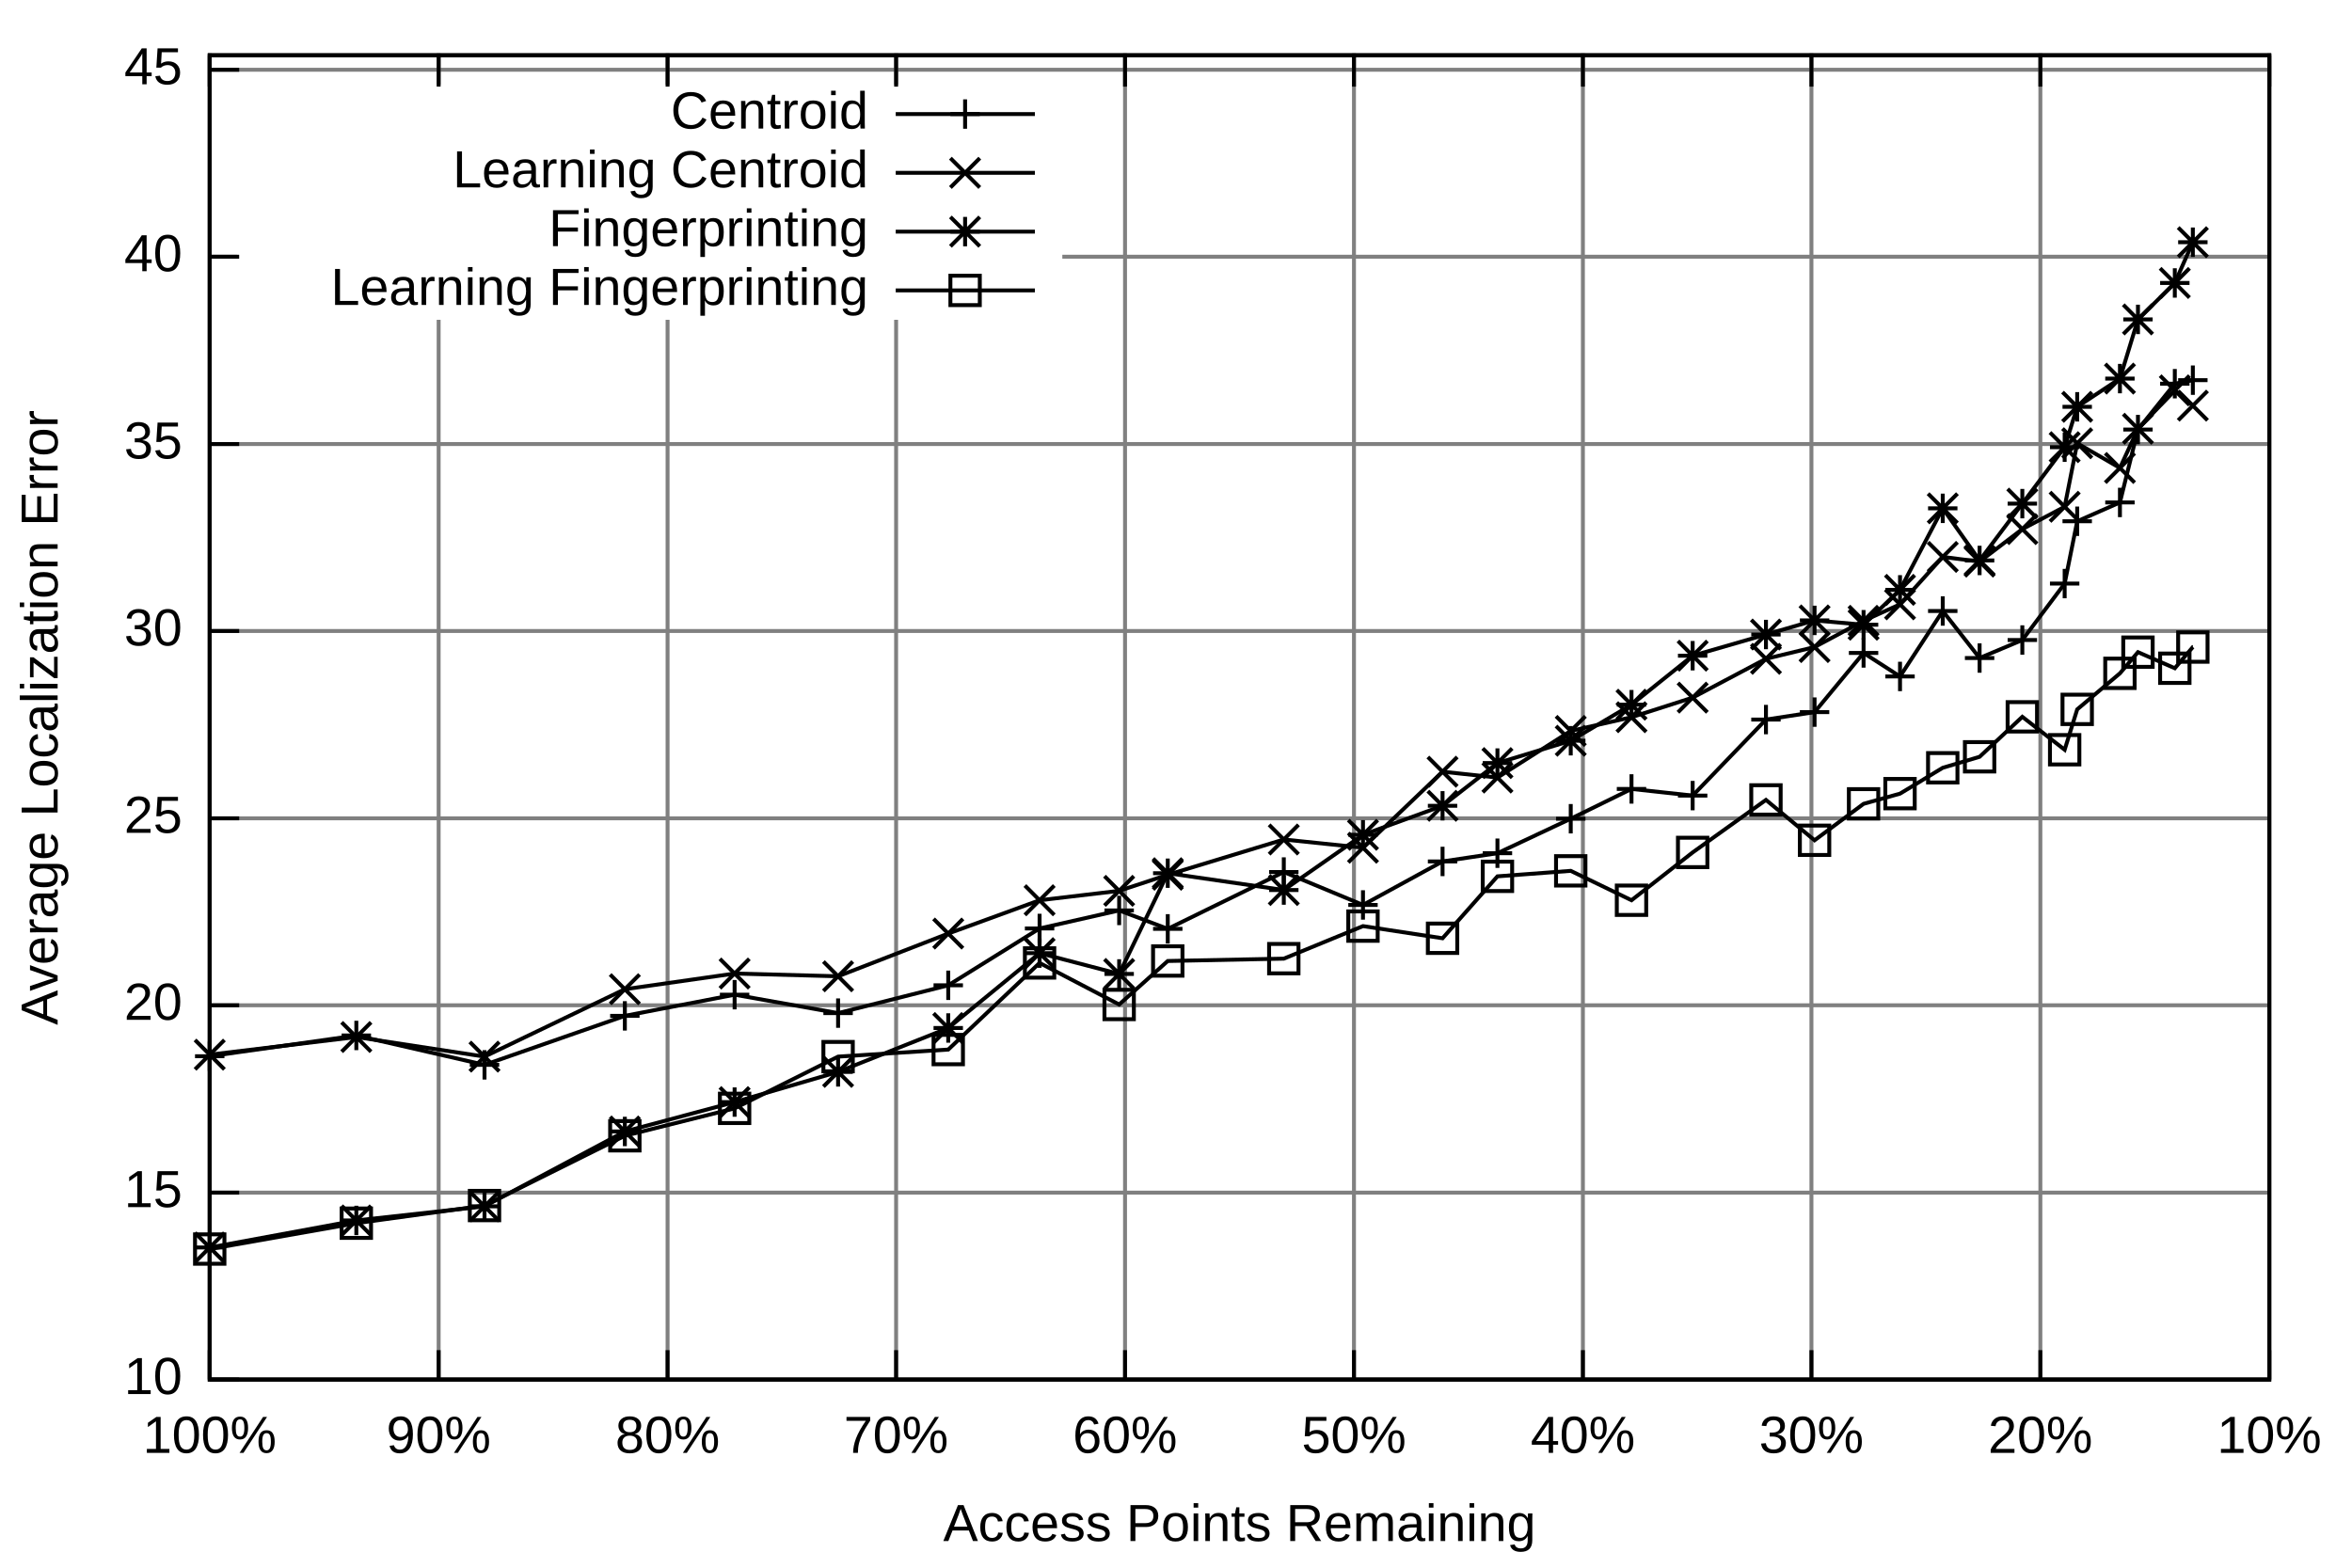
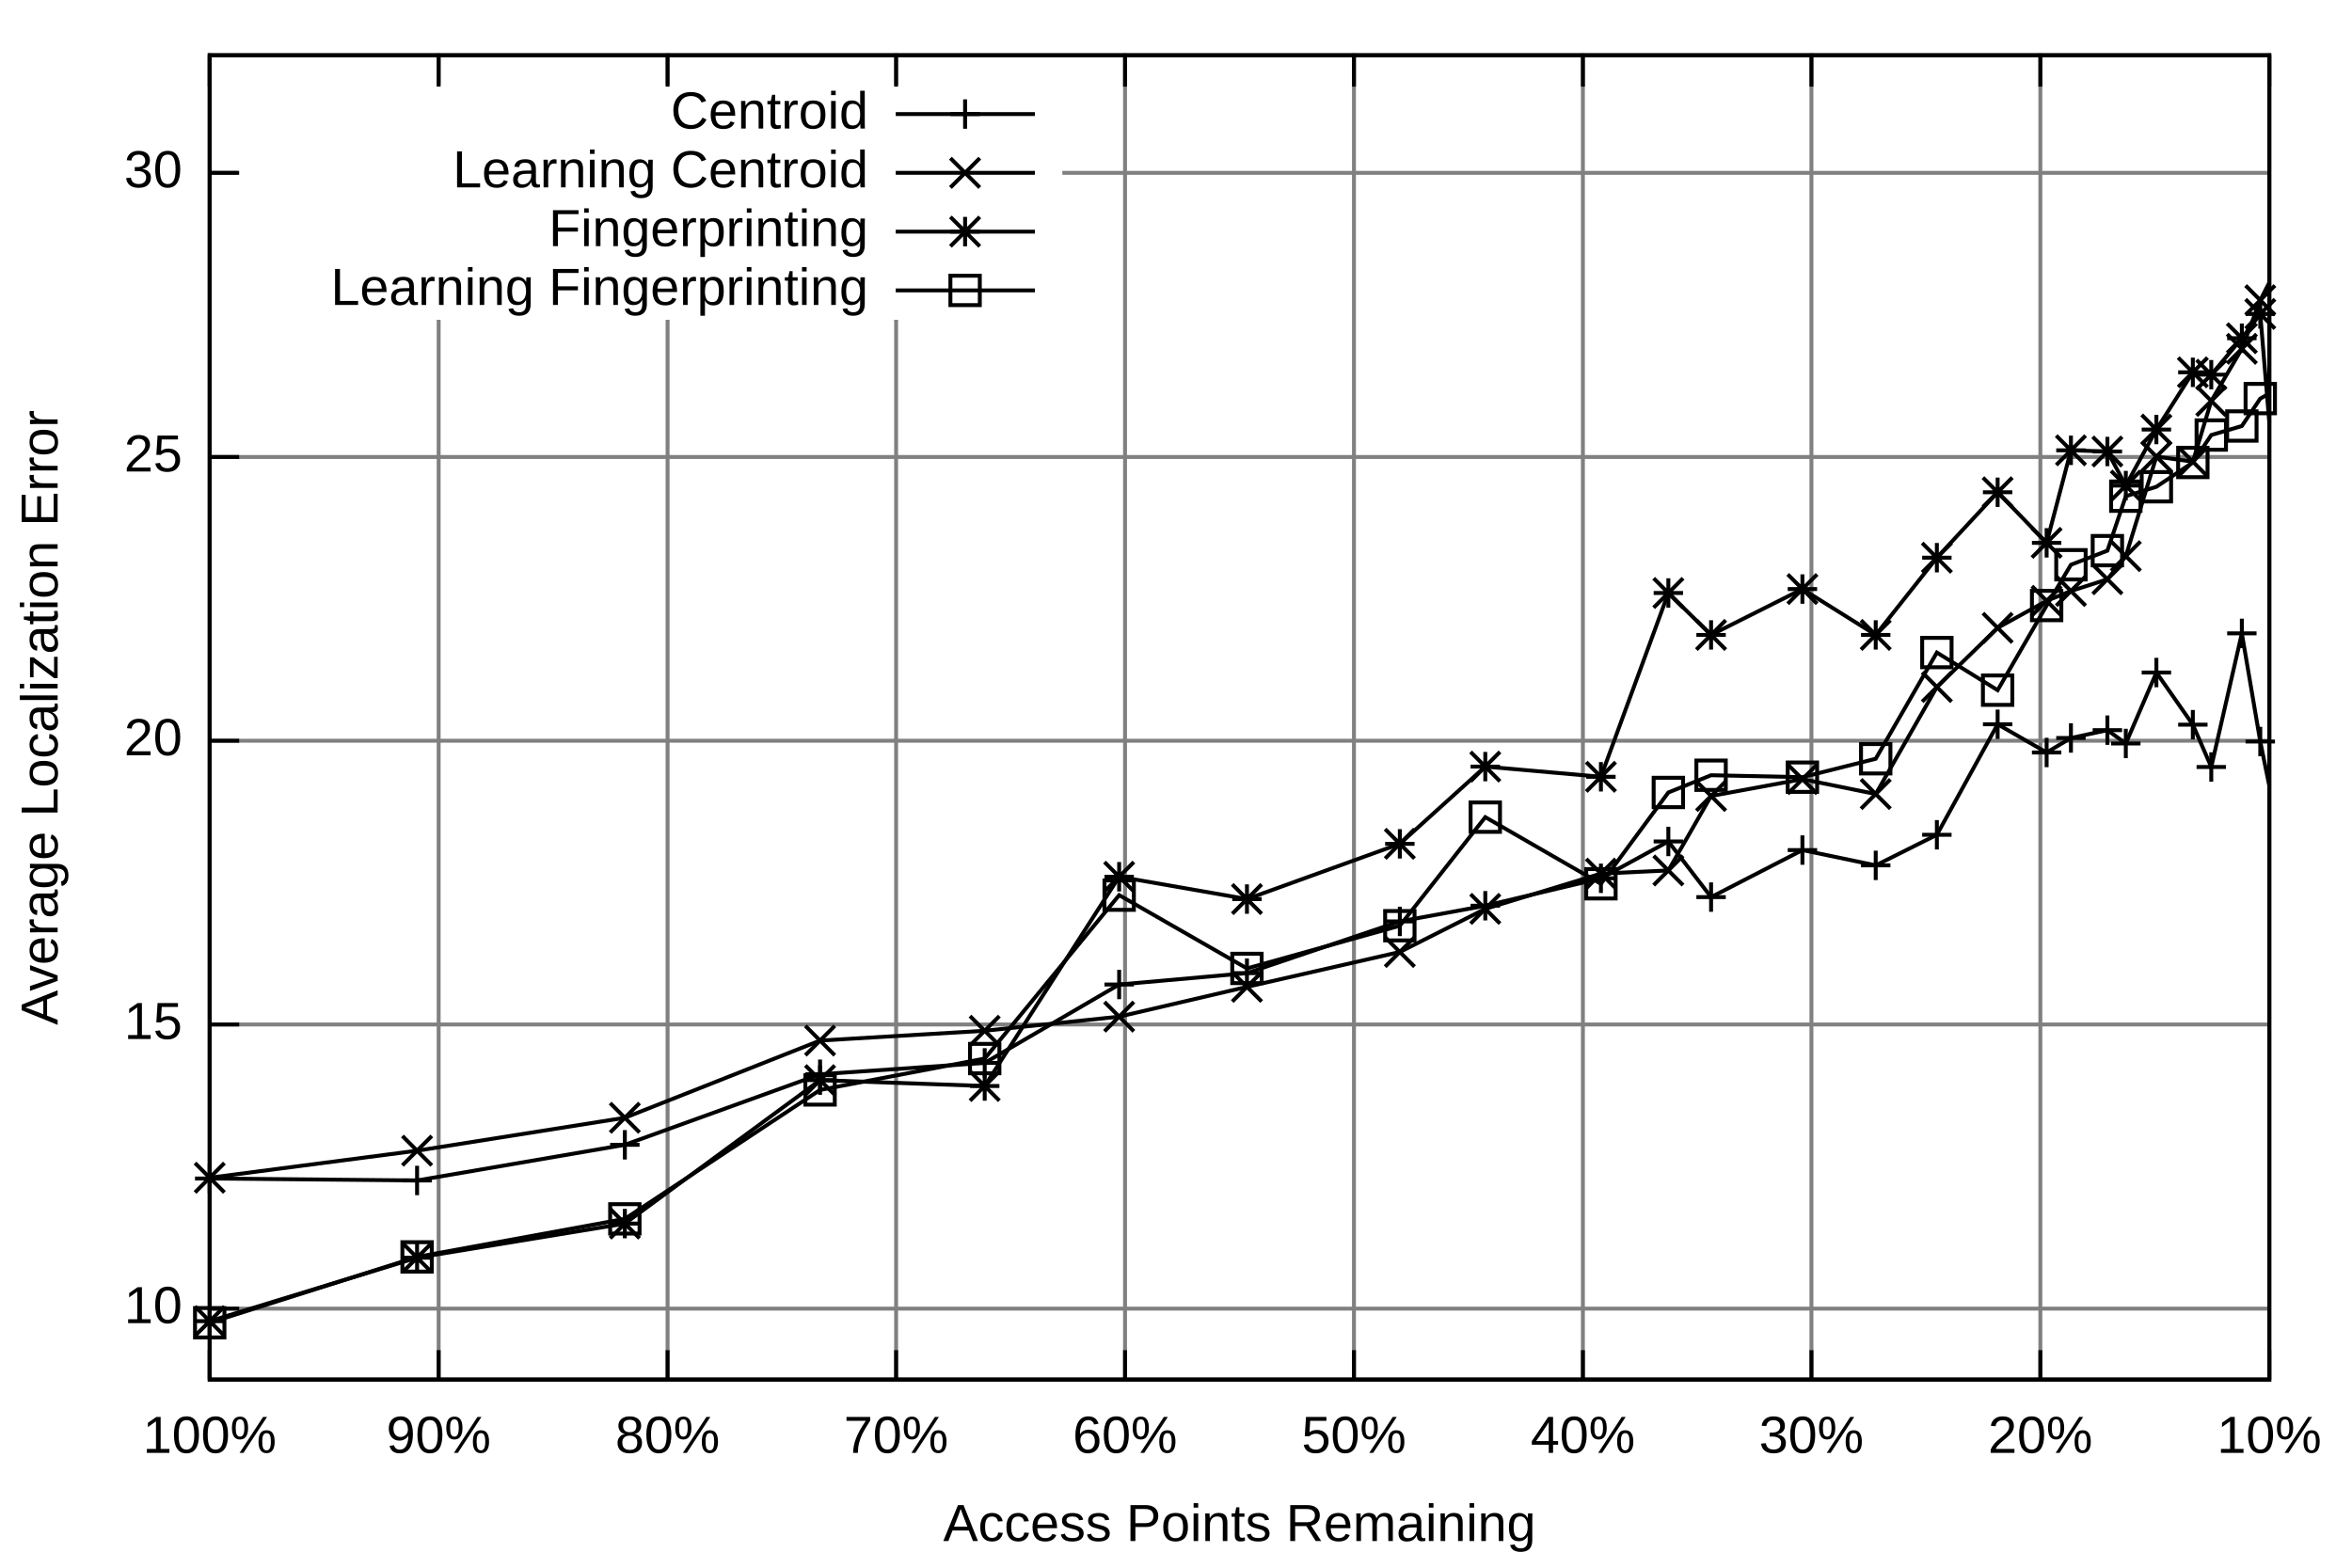
<svg xmlns="http://www.w3.org/2000/svg" xmlns:xlink="http://www.w3.org/1999/xlink" width="600" height="400" viewBox="0 0 600 400">
  <g id="gnuplot_canvas">
    <rect x="0" y="0" width="600" height="400" fill="none" />
    <defs>
      <circle id="gpDot" r="0.5" stroke-width="0.5" />
      <path id="gpPt0" stroke-width="0.267" stroke="currentColor" d="M-1,0 h2 M0,-1 v2" />
      <path id="gpPt1" stroke-width="0.267" stroke="currentColor" d="M-1,-1 L1,1 M1,-1 L-1,1" />
      <path id="gpPt2" stroke-width="0.267" stroke="currentColor" d="M-1,0 L1,0 M0,-1 L0,1 M-1,-1 L1,1 M-1,1 L1,-1" />
      <rect id="gpPt3" stroke-width="0.267" stroke="currentColor" x="-1" y="-1" width="2" height="2" />
      <rect id="gpPt4" stroke-width="0.267" stroke="currentColor" fill="currentColor" x="-1" y="-1" width="2" height="2" />
      <circle id="gpPt5" stroke-width="0.267" stroke="currentColor" cx="0" cy="0" r="1" />
      <use xlink:href="#gpPt5" id="gpPt6" fill="currentColor" stroke="none" />
      <path id="gpPt7" stroke-width="0.267" stroke="currentColor" d="M0,-1.33 L-1.33,0.67 L1.33,0.67 z" />
      <use xlink:href="#gpPt7" id="gpPt8" fill="currentColor" stroke="none" />
      <use xlink:href="#gpPt7" id="gpPt9" stroke="currentColor" transform="rotate(180)" />
      <use xlink:href="#gpPt9" id="gpPt10" fill="currentColor" stroke="none" />
      <use xlink:href="#gpPt3" id="gpPt11" stroke="currentColor" transform="rotate(45)" />
      <use xlink:href="#gpPt11" id="gpPt12" fill="currentColor" stroke="none" />
    </defs>
    <g style="fill:none; color:white; stroke:currentColor; stroke-width:1.00; stroke-linecap:butt; stroke-linejoin:miter">
</g>
    <g style="fill:none; color:black; stroke:currentColor; stroke-width:1.00; stroke-linecap:butt; stroke-linejoin:miter">
</g>
    <g style="fill:none; color:gray; stroke:currentColor; stroke-width:1.00; stroke-linecap:butt; stroke-linejoin:miter">
-       <path class="gridline" d="M53.5,352.0 L578.9,352.0  h0.01" />
-     </g>
-     <g style="fill:none; color:black; stroke:currentColor; stroke-width:1.00; stroke-linecap:butt; stroke-linejoin:miter">
-       <path d="M53.5,352.0 L61.0,352.0  h0.01" />
-       <g transform="translate(46.5,355.7)" style="stroke:none; fill:black; font-family:Arial; font-size:10.00pt; text-anchor:end">
+       <path class="gridline" d="M53.5,333.9 L578.9,333.9  h0.01" />
+     </g>
+     <g style="fill:none; color:black; stroke:currentColor; stroke-width:1.00; stroke-linecap:butt; stroke-linejoin:miter">
+       <path d="M53.5,333.9 L61.0,333.9  h0.01" />
+       <g transform="translate(46.5,337.6)" style="stroke:none; fill:black; font-family:Arial; font-size:10.00pt; text-anchor:end">
        <text>10 </text>
      </g>
    </g>
    <g style="fill:none; color:gray; stroke:currentColor; stroke-width:1.00; stroke-linecap:butt; stroke-linejoin:miter">
-       <path class="gridline" d="M53.5,304.3 L578.9,304.3  h0.01" />
-     </g>
-     <g style="fill:none; color:black; stroke:currentColor; stroke-width:1.00; stroke-linecap:butt; stroke-linejoin:miter">
-       <path d="M53.5,304.3 L61.0,304.3  h0.01" />
-       <g transform="translate(46.5,308.0)" style="stroke:none; fill:black; font-family:Arial; font-size:10.00pt; text-anchor:end">
+       <path class="gridline" d="M53.5,261.4 L578.9,261.4  h0.01" />
+     </g>
+     <g style="fill:none; color:black; stroke:currentColor; stroke-width:1.00; stroke-linecap:butt; stroke-linejoin:miter">
+       <path d="M53.5,261.4 L61.0,261.4  h0.01" />
+       <g transform="translate(46.5,265.1)" style="stroke:none; fill:black; font-family:Arial; font-size:10.00pt; text-anchor:end">
        <text>15 </text>
      </g>
    </g>
    <g style="fill:none; color:gray; stroke:currentColor; stroke-width:1.00; stroke-linecap:butt; stroke-linejoin:miter">
-       <path class="gridline" d="M53.5,256.5 L578.9,256.5  h0.01" />
-     </g>
-     <g style="fill:none; color:black; stroke:currentColor; stroke-width:1.00; stroke-linecap:butt; stroke-linejoin:miter">
-       <path d="M53.5,256.5 L61.0,256.5  h0.01" />
-       <g transform="translate(46.5,260.2)" style="stroke:none; fill:black; font-family:Arial; font-size:10.00pt; text-anchor:end">
+       <path class="gridline" d="M53.5,189.0 L578.9,189.0  h0.01" />
+     </g>
+     <g style="fill:none; color:black; stroke:currentColor; stroke-width:1.00; stroke-linecap:butt; stroke-linejoin:miter">
+       <path d="M53.5,189.0 L61.0,189.0  h0.01" />
+       <g transform="translate(46.5,192.7)" style="stroke:none; fill:black; font-family:Arial; font-size:10.00pt; text-anchor:end">
        <text>20 </text>
      </g>
    </g>
    <g style="fill:none; color:gray; stroke:currentColor; stroke-width:1.00; stroke-linecap:butt; stroke-linejoin:miter">
-       <path class="gridline" d="M53.5,208.8 L578.9,208.8  h0.01" />
-     </g>
-     <g style="fill:none; color:black; stroke:currentColor; stroke-width:1.00; stroke-linecap:butt; stroke-linejoin:miter">
-       <path d="M53.5,208.8 L61.0,208.8  h0.01" />
-       <g transform="translate(46.5,212.5)" style="stroke:none; fill:black; font-family:Arial; font-size:10.00pt; text-anchor:end">
+       <path class="gridline" d="M53.5,116.6 L578.9,116.6  h0.01" />
+     </g>
+     <g style="fill:none; color:black; stroke:currentColor; stroke-width:1.00; stroke-linecap:butt; stroke-linejoin:miter">
+       <path d="M53.5,116.6 L61.0,116.6  h0.01" />
+       <g transform="translate(46.5,120.3)" style="stroke:none; fill:black; font-family:Arial; font-size:10.00pt; text-anchor:end">
        <text>25 </text>
      </g>
    </g>
    <g style="fill:none; color:gray; stroke:currentColor; stroke-width:1.00; stroke-linecap:butt; stroke-linejoin:miter">
-       <path class="gridline" d="M53.5,161.0 L578.9,161.0  h0.01" />
-     </g>
-     <g style="fill:none; color:black; stroke:currentColor; stroke-width:1.00; stroke-linecap:butt; stroke-linejoin:miter">
-       <path d="M53.5,161.0 L61.0,161.0  h0.01" />
-       <g transform="translate(46.5,164.7)" style="stroke:none; fill:black; font-family:Arial; font-size:10.00pt; text-anchor:end">
+       <path class="gridline" d="M53.5,44.1 L60.5,44.1 M271.0,44.1 L578.9,44.1  h0.01" />
+     </g>
+     <g style="fill:none; color:black; stroke:currentColor; stroke-width:1.00; stroke-linecap:butt; stroke-linejoin:miter">
+       <path d="M53.5,44.1 L61.0,44.1  h0.01" />
+       <g transform="translate(46.5,47.8)" style="stroke:none; fill:black; font-family:Arial; font-size:10.00pt; text-anchor:end">
        <text>30 </text>
-       </g>
-     </g>
-     <g style="fill:none; color:gray; stroke:currentColor; stroke-width:1.00; stroke-linecap:butt; stroke-linejoin:miter">
-       <path class="gridline" d="M53.5,113.3 L578.9,113.3  h0.01" />
-     </g>
-     <g style="fill:none; color:black; stroke:currentColor; stroke-width:1.00; stroke-linecap:butt; stroke-linejoin:miter">
-       <path d="M53.5,113.3 L61.0,113.3  h0.01" />
-       <g transform="translate(46.5,117.0)" style="stroke:none; fill:black; font-family:Arial; font-size:10.00pt; text-anchor:end">
-         <text>35 </text>
-       </g>
-     </g>
-     <g style="fill:none; color:gray; stroke:currentColor; stroke-width:1.00; stroke-linecap:butt; stroke-linejoin:miter">
-       <path class="gridline" d="M53.5,65.5 L60.5,65.5 M271.0,65.5 L578.9,65.5  h0.01" />
-     </g>
-     <g style="fill:none; color:black; stroke:currentColor; stroke-width:1.00; stroke-linecap:butt; stroke-linejoin:miter">
-       <path d="M53.5,65.5 L61.0,65.5  h0.01" />
-       <g transform="translate(46.5,69.2)" style="stroke:none; fill:black; font-family:Arial; font-size:10.00pt; text-anchor:end">
-         <text>40 </text>
-       </g>
-     </g>
-     <g style="fill:none; color:gray; stroke:currentColor; stroke-width:1.00; stroke-linecap:butt; stroke-linejoin:miter">
-       <path class="gridline" d="M53.5,17.8 L578.9,17.8  h0.01" />
-     </g>
-     <g style="fill:none; color:black; stroke:currentColor; stroke-width:1.00; stroke-linecap:butt; stroke-linejoin:miter">
-       <path d="M53.5,17.8 L61.0,17.8  h0.01" />
-       <g transform="translate(46.5,21.5)" style="stroke:none; fill:black; font-family:Arial; font-size:10.00pt; text-anchor:end">
-         <text>45 </text>
      </g>
    </g>
    <g style="fill:none; color:gray; stroke:currentColor; stroke-width:1.00; stroke-linecap:butt; stroke-linejoin:miter">
      <path class="gridline" d="M578.9,352.0 L578.9,14.1  h0.01" />
    </g>
    <g style="fill:none; color:black; stroke:currentColor; stroke-width:1.00; stroke-linecap:butt; stroke-linejoin:miter">
      <path d="M578.9,352.0 L578.9,344.5 M578.9,14.1 L578.9,21.6  h0.01" />
      <g transform="translate(578.9,370.7)" style="stroke:none; fill:black; font-family:Arial; font-size:10.00pt; text-anchor:middle">
        <text>10%</text>
      </g>
    </g>
    <g style="fill:none; color:gray; stroke:currentColor; stroke-width:1.00; stroke-linecap:butt; stroke-linejoin:miter">
      <path class="gridline" d="M520.5,352.0 L520.5,14.1  h0.01" />
    </g>
    <g style="fill:none; color:black; stroke:currentColor; stroke-width:1.00; stroke-linecap:butt; stroke-linejoin:miter">
      <path d="M520.5,352.0 L520.5,344.5 M520.5,14.1 L520.5,21.6  h0.01" />
      <g transform="translate(520.5,370.7)" style="stroke:none; fill:black; font-family:Arial; font-size:10.00pt; text-anchor:middle">
        <text>20%</text>
      </g>
    </g>
    <g style="fill:none; color:gray; stroke:currentColor; stroke-width:1.00; stroke-linecap:butt; stroke-linejoin:miter">
      <path class="gridline" d="M462.1,352.0 L462.1,14.1  h0.01" />
    </g>
    <g style="fill:none; color:black; stroke:currentColor; stroke-width:1.00; stroke-linecap:butt; stroke-linejoin:miter">
      <path d="M462.1,352.0 L462.1,344.5 M462.1,14.1 L462.1,21.6  h0.01" />
      <g transform="translate(462.1,370.7)" style="stroke:none; fill:black; font-family:Arial; font-size:10.00pt; text-anchor:middle">
        <text>30%</text>
      </g>
    </g>
    <g style="fill:none; color:gray; stroke:currentColor; stroke-width:1.00; stroke-linecap:butt; stroke-linejoin:miter">
      <path class="gridline" d="M403.8,352.0 L403.8,14.1  h0.01" />
    </g>
    <g style="fill:none; color:black; stroke:currentColor; stroke-width:1.00; stroke-linecap:butt; stroke-linejoin:miter">
      <path d="M403.8,352.0 L403.8,344.5 M403.8,14.1 L403.8,21.6  h0.01" />
      <g transform="translate(403.8,370.7)" style="stroke:none; fill:black; font-family:Arial; font-size:10.00pt; text-anchor:middle">
        <text>40%</text>
      </g>
    </g>
    <g style="fill:none; color:gray; stroke:currentColor; stroke-width:1.00; stroke-linecap:butt; stroke-linejoin:miter">
      <path class="gridline" d="M345.4,352.0 L345.4,14.1  h0.01" />
    </g>
    <g style="fill:none; color:black; stroke:currentColor; stroke-width:1.00; stroke-linecap:butt; stroke-linejoin:miter">
      <path d="M345.4,352.0 L345.4,344.5 M345.4,14.1 L345.4,21.6  h0.01" />
      <g transform="translate(345.4,370.7)" style="stroke:none; fill:black; font-family:Arial; font-size:10.00pt; text-anchor:middle">
        <text>50%</text>
      </g>
    </g>
    <g style="fill:none; color:gray; stroke:currentColor; stroke-width:1.00; stroke-linecap:butt; stroke-linejoin:miter">
      <path class="gridline" d="M287.0,352.0 L287.0,14.1  h0.01" />
    </g>
    <g style="fill:none; color:black; stroke:currentColor; stroke-width:1.00; stroke-linecap:butt; stroke-linejoin:miter">
      <path d="M287.0,352.0 L287.0,344.5 M287.0,14.1 L287.0,21.6  h0.01" />
      <g transform="translate(287.0,370.7)" style="stroke:none; fill:black; font-family:Arial; font-size:10.00pt; text-anchor:middle">
        <text>60%</text>
      </g>
    </g>
    <g style="fill:none; color:gray; stroke:currentColor; stroke-width:1.00; stroke-linecap:butt; stroke-linejoin:miter">
      <path class="gridline" d="M228.6,352.0 L228.6,81.6 M228.6,21.6 L228.6,14.1  h0.01" />
    </g>
    <g style="fill:none; color:black; stroke:currentColor; stroke-width:1.00; stroke-linecap:butt; stroke-linejoin:miter">
      <path d="M228.6,352.0 L228.6,344.5 M228.6,14.1 L228.6,21.6  h0.01" />
      <g transform="translate(228.6,370.7)" style="stroke:none; fill:black; font-family:Arial; font-size:10.00pt; text-anchor:middle">
        <text>70%</text>
      </g>
    </g>
    <g style="fill:none; color:gray; stroke:currentColor; stroke-width:1.00; stroke-linecap:butt; stroke-linejoin:miter">
      <path class="gridline" d="M170.3,352.0 L170.3,81.6 M170.3,21.6 L170.3,14.1  h0.01" />
    </g>
    <g style="fill:none; color:black; stroke:currentColor; stroke-width:1.00; stroke-linecap:butt; stroke-linejoin:miter">
      <path d="M170.3,352.0 L170.3,344.5 M170.3,14.1 L170.3,21.6  h0.01" />
      <g transform="translate(170.3,370.7)" style="stroke:none; fill:black; font-family:Arial; font-size:10.00pt; text-anchor:middle">
        <text>80%</text>
      </g>
    </g>
    <g style="fill:none; color:gray; stroke:currentColor; stroke-width:1.00; stroke-linecap:butt; stroke-linejoin:miter">
      <path class="gridline" d="M111.9,352.0 L111.9,81.6 M111.9,21.6 L111.9,14.1  h0.01" />
    </g>
    <g style="fill:none; color:black; stroke:currentColor; stroke-width:1.00; stroke-linecap:butt; stroke-linejoin:miter">
      <path d="M111.9,352.0 L111.9,344.5 M111.9,14.1 L111.9,21.6  h0.01" />
      <g transform="translate(111.9,370.7)" style="stroke:none; fill:black; font-family:Arial; font-size:10.00pt; text-anchor:middle">
        <text>90%</text>
      </g>
    </g>
    <g style="fill:none; color:gray; stroke:currentColor; stroke-width:1.00; stroke-linecap:butt; stroke-linejoin:miter">
      <path class="gridline" d="M53.5,352.0 L53.5,14.1  h0.01" />
    </g>
    <g style="fill:none; color:black; stroke:currentColor; stroke-width:1.00; stroke-linecap:butt; stroke-linejoin:miter">
      <path d="M53.5,352.0 L53.5,344.5 M53.5,14.1 L53.5,21.6  h0.01" />
      <g transform="translate(53.5,370.7)" style="stroke:none; fill:black; font-family:Arial; font-size:10.00pt; text-anchor:middle">
        <text>100%</text>
      </g>
      <path d="M53.5,14.1 L53.5,352.0 L578.9,352.0 L578.9,14.1 L53.5,14.1 Z  h0.01" />
      <g transform="translate(14.7,183.1) rotate(270)" style="stroke:none; fill:black; font-family:Arial; font-size:10.00pt; text-anchor:middle">
        <text>Average Localization Error</text>
      </g>
      <g transform="translate(316.2,393.2)" style="stroke:none; fill:black; font-family:Arial; font-size:10.00pt; text-anchor:middle">
        <text>Access Points Remaining</text>
      </g>
    </g>
    <g id="gnuplot_plot_1">
      <g style="fill:none; color:red; stroke:currentColor; stroke-width:1.00; stroke-linecap:butt; stroke-linejoin:miter">
        <g transform="translate(221.5,32.8)" style="stroke:none; fill:black; font-family:Arial; font-size:10.00pt; text-anchor:end">
          <text>Centroid</text>
        </g>
-         <path stroke="rgb(  0,   0,   0)" d="M228.5,29.1 L264.0,29.1 M53.5,269.5 L90.9,264.2 L123.6,271.7 L159.4,259.2 L187.4,253.8 L213.8,258.5    L241.9,251.4 L265.2,236.9 L285.5,232.3 L297.9,237.0 L327.5,222.5 L347.7,230.9 L368.0,219.8 L382.0,217.7    L400.7,208.9 L416.2,201.3 L431.8,203.0 L450.5,183.6 L462.9,181.7 L475.4,166.6 L484.7,172.6 L495.6,155.9    L505.0,167.9 L515.9,163.3 L526.7,148.9 L529.9,133.0 L540.8,128.2 L545.4,109.6 L554.8,97.9 L559.4,97.0     h0.01" />
-         <use xlink:href="#gpPt0" transform="translate(53.5,269.5) scale(3.75)" color="rgb(  0,   0,   0)" />
-         <use xlink:href="#gpPt0" transform="translate(90.9,264.2) scale(3.75)" color="rgb(  0,   0,   0)" />
-         <use xlink:href="#gpPt0" transform="translate(123.6,271.7) scale(3.75)" color="rgb(  0,   0,   0)" />
-         <use xlink:href="#gpPt0" transform="translate(159.4,259.2) scale(3.75)" color="rgb(  0,   0,   0)" />
-         <use xlink:href="#gpPt0" transform="translate(187.4,253.8) scale(3.75)" color="rgb(  0,   0,   0)" />
-         <use xlink:href="#gpPt0" transform="translate(213.8,258.5) scale(3.75)" color="rgb(  0,   0,   0)" />
-         <use xlink:href="#gpPt0" transform="translate(241.9,251.4) scale(3.75)" color="rgb(  0,   0,   0)" />
-         <use xlink:href="#gpPt0" transform="translate(265.2,236.9) scale(3.75)" color="rgb(  0,   0,   0)" />
-         <use xlink:href="#gpPt0" transform="translate(285.5,232.3) scale(3.75)" color="rgb(  0,   0,   0)" />
-         <use xlink:href="#gpPt0" transform="translate(297.9,237.0) scale(3.75)" color="rgb(  0,   0,   0)" />
-         <use xlink:href="#gpPt0" transform="translate(327.5,222.5) scale(3.75)" color="rgb(  0,   0,   0)" />
-         <use xlink:href="#gpPt0" transform="translate(347.7,230.9) scale(3.75)" color="rgb(  0,   0,   0)" />
-         <use xlink:href="#gpPt0" transform="translate(368.0,219.8) scale(3.75)" color="rgb(  0,   0,   0)" />
-         <use xlink:href="#gpPt0" transform="translate(382.0,217.7) scale(3.75)" color="rgb(  0,   0,   0)" />
-         <use xlink:href="#gpPt0" transform="translate(400.7,208.9) scale(3.75)" color="rgb(  0,   0,   0)" />
-         <use xlink:href="#gpPt0" transform="translate(416.2,201.3) scale(3.75)" color="rgb(  0,   0,   0)" />
-         <use xlink:href="#gpPt0" transform="translate(431.8,203.0) scale(3.75)" color="rgb(  0,   0,   0)" />
-         <use xlink:href="#gpPt0" transform="translate(450.5,183.6) scale(3.75)" color="rgb(  0,   0,   0)" />
-         <use xlink:href="#gpPt0" transform="translate(462.9,181.7) scale(3.75)" color="rgb(  0,   0,   0)" />
-         <use xlink:href="#gpPt0" transform="translate(475.4,166.6) scale(3.75)" color="rgb(  0,   0,   0)" />
-         <use xlink:href="#gpPt0" transform="translate(484.7,172.6) scale(3.75)" color="rgb(  0,   0,   0)" />
-         <use xlink:href="#gpPt0" transform="translate(495.6,155.9) scale(3.75)" color="rgb(  0,   0,   0)" />
-         <use xlink:href="#gpPt0" transform="translate(505.0,167.9) scale(3.75)" color="rgb(  0,   0,   0)" />
-         <use xlink:href="#gpPt0" transform="translate(515.9,163.3) scale(3.75)" color="rgb(  0,   0,   0)" />
-         <use xlink:href="#gpPt0" transform="translate(526.7,148.9) scale(3.75)" color="rgb(  0,   0,   0)" />
-         <use xlink:href="#gpPt0" transform="translate(529.9,133.0) scale(3.75)" color="rgb(  0,   0,   0)" />
-         <use xlink:href="#gpPt0" transform="translate(540.8,128.2) scale(3.75)" color="rgb(  0,   0,   0)" />
-         <use xlink:href="#gpPt0" transform="translate(545.4,109.6) scale(3.75)" color="rgb(  0,   0,   0)" />
-         <use xlink:href="#gpPt0" transform="translate(554.8,97.9) scale(3.75)" color="rgb(  0,   0,   0)" />
-         <use xlink:href="#gpPt0" transform="translate(559.4,97.0) scale(3.75)" color="rgb(  0,   0,   0)" />
+         <path stroke="rgb(  0,   0,   0)" d="M228.5,29.1 L264.0,29.1 M53.5,300.7 L106.4,301.2 L159.4,292.1 L209.2,274.1 L251.2,271.2 L285.5,251.2    L318.1,248.3 L357.1,235.1 L378.9,231.1 L408.4,224.1 L425.6,214.7 L436.5,228.9 L459.8,216.9 L478.5,220.8    L494.1,213.0 L509.6,184.8 L522.1,192.0 L528.3,188.3 L537.6,186.3 L542.3,189.7 L550.1,171.6 L559.4,184.9    L564.1,195.7 L571.9,161.6 L576.6,189.2 L578.9,200.5  h0.01" />
+         <use xlink:href="#gpPt0" transform="translate(53.5,300.7) scale(3.75)" color="rgb(  0,   0,   0)" />
+         <use xlink:href="#gpPt0" transform="translate(106.4,301.2) scale(3.75)" color="rgb(  0,   0,   0)" />
+         <use xlink:href="#gpPt0" transform="translate(159.4,292.1) scale(3.75)" color="rgb(  0,   0,   0)" />
+         <use xlink:href="#gpPt0" transform="translate(209.2,274.1) scale(3.75)" color="rgb(  0,   0,   0)" />
+         <use xlink:href="#gpPt0" transform="translate(251.2,271.2) scale(3.75)" color="rgb(  0,   0,   0)" />
+         <use xlink:href="#gpPt0" transform="translate(285.5,251.2) scale(3.75)" color="rgb(  0,   0,   0)" />
+         <use xlink:href="#gpPt0" transform="translate(318.1,248.3) scale(3.75)" color="rgb(  0,   0,   0)" />
+         <use xlink:href="#gpPt0" transform="translate(357.1,235.1) scale(3.75)" color="rgb(  0,   0,   0)" />
+         <use xlink:href="#gpPt0" transform="translate(378.9,231.1) scale(3.75)" color="rgb(  0,   0,   0)" />
+         <use xlink:href="#gpPt0" transform="translate(408.4,224.1) scale(3.75)" color="rgb(  0,   0,   0)" />
+         <use xlink:href="#gpPt0" transform="translate(425.6,214.7) scale(3.75)" color="rgb(  0,   0,   0)" />
+         <use xlink:href="#gpPt0" transform="translate(436.5,228.9) scale(3.75)" color="rgb(  0,   0,   0)" />
+         <use xlink:href="#gpPt0" transform="translate(459.8,216.9) scale(3.75)" color="rgb(  0,   0,   0)" />
+         <use xlink:href="#gpPt0" transform="translate(478.5,220.8) scale(3.75)" color="rgb(  0,   0,   0)" />
+         <use xlink:href="#gpPt0" transform="translate(494.1,213.0) scale(3.75)" color="rgb(  0,   0,   0)" />
+         <use xlink:href="#gpPt0" transform="translate(509.6,184.8) scale(3.75)" color="rgb(  0,   0,   0)" />
+         <use xlink:href="#gpPt0" transform="translate(522.1,192.0) scale(3.75)" color="rgb(  0,   0,   0)" />
+         <use xlink:href="#gpPt0" transform="translate(528.3,188.3) scale(3.75)" color="rgb(  0,   0,   0)" />
+         <use xlink:href="#gpPt0" transform="translate(537.6,186.3) scale(3.75)" color="rgb(  0,   0,   0)" />
+         <use xlink:href="#gpPt0" transform="translate(542.3,189.7) scale(3.75)" color="rgb(  0,   0,   0)" />
+         <use xlink:href="#gpPt0" transform="translate(550.1,171.6) scale(3.75)" color="rgb(  0,   0,   0)" />
+         <use xlink:href="#gpPt0" transform="translate(559.4,184.9) scale(3.75)" color="rgb(  0,   0,   0)" />
+         <use xlink:href="#gpPt0" transform="translate(564.1,195.7) scale(3.75)" color="rgb(  0,   0,   0)" />
+         <use xlink:href="#gpPt0" transform="translate(571.9,161.6) scale(3.75)" color="rgb(  0,   0,   0)" />
+         <use xlink:href="#gpPt0" transform="translate(576.6,189.2) scale(3.75)" color="rgb(  0,   0,   0)" />
        <use xlink:href="#gpPt0" transform="translate(246.2,29.1) scale(3.75)" color="rgb(  0,   0,   0)" />
      </g>
    </g>
    <g id="gnuplot_plot_2">
      <g style="fill:none; color:green; stroke:currentColor; stroke-width:1.00; stroke-linecap:butt; stroke-linejoin:miter">
        <g transform="translate(221.5,47.8)" style="stroke:none; fill:black; font-family:Arial; font-size:10.00pt; text-anchor:end">
          <text>Learning Centroid</text>
        </g>
-         <path stroke="rgb(  0,   0,   0)" d="M228.5,44.1 L264.0,44.1 M53.5,269.1 L90.9,264.6 L123.6,269.6 L159.4,252.4 L187.4,248.4 L213.8,249.1    L241.9,238.2 L265.2,229.7 L285.5,227.3 L297.9,223.2 L327.5,214.2 L347.7,216.3 L368.0,196.9 L382.0,198.4    L400.7,186.5 L416.2,183.0 L431.8,178.0 L450.5,168.1 L462.9,165.1 L475.4,158.4 L484.7,154.2 L495.6,142.1    L505.0,143.3 L515.9,135.0 L526.7,129.3 L529.9,113.1 L540.8,119.4 L545.4,109.4 L554.8,99.6 L559.4,103.5     h0.01" />
-         <use xlink:href="#gpPt1" transform="translate(53.5,269.1) scale(3.75)" color="rgb(  0,   0,   0)" />
-         <use xlink:href="#gpPt1" transform="translate(90.9,264.6) scale(3.75)" color="rgb(  0,   0,   0)" />
-         <use xlink:href="#gpPt1" transform="translate(123.6,269.6) scale(3.75)" color="rgb(  0,   0,   0)" />
-         <use xlink:href="#gpPt1" transform="translate(159.4,252.4) scale(3.75)" color="rgb(  0,   0,   0)" />
-         <use xlink:href="#gpPt1" transform="translate(187.4,248.4) scale(3.75)" color="rgb(  0,   0,   0)" />
-         <use xlink:href="#gpPt1" transform="translate(213.8,249.1) scale(3.75)" color="rgb(  0,   0,   0)" />
-         <use xlink:href="#gpPt1" transform="translate(241.9,238.2) scale(3.75)" color="rgb(  0,   0,   0)" />
-         <use xlink:href="#gpPt1" transform="translate(265.2,229.7) scale(3.75)" color="rgb(  0,   0,   0)" />
-         <use xlink:href="#gpPt1" transform="translate(285.5,227.3) scale(3.75)" color="rgb(  0,   0,   0)" />
-         <use xlink:href="#gpPt1" transform="translate(297.9,223.2) scale(3.75)" color="rgb(  0,   0,   0)" />
-         <use xlink:href="#gpPt1" transform="translate(327.5,214.2) scale(3.75)" color="rgb(  0,   0,   0)" />
-         <use xlink:href="#gpPt1" transform="translate(347.7,216.3) scale(3.75)" color="rgb(  0,   0,   0)" />
-         <use xlink:href="#gpPt1" transform="translate(368.0,196.9) scale(3.75)" color="rgb(  0,   0,   0)" />
-         <use xlink:href="#gpPt1" transform="translate(382.0,198.4) scale(3.75)" color="rgb(  0,   0,   0)" />
-         <use xlink:href="#gpPt1" transform="translate(400.7,186.5) scale(3.75)" color="rgb(  0,   0,   0)" />
-         <use xlink:href="#gpPt1" transform="translate(416.2,183.0) scale(3.75)" color="rgb(  0,   0,   0)" />
-         <use xlink:href="#gpPt1" transform="translate(431.8,178.0) scale(3.75)" color="rgb(  0,   0,   0)" />
-         <use xlink:href="#gpPt1" transform="translate(450.5,168.1) scale(3.75)" color="rgb(  0,   0,   0)" />
-         <use xlink:href="#gpPt1" transform="translate(462.9,165.1) scale(3.75)" color="rgb(  0,   0,   0)" />
-         <use xlink:href="#gpPt1" transform="translate(475.4,158.4) scale(3.75)" color="rgb(  0,   0,   0)" />
-         <use xlink:href="#gpPt1" transform="translate(484.7,154.2) scale(3.75)" color="rgb(  0,   0,   0)" />
-         <use xlink:href="#gpPt1" transform="translate(495.6,142.1) scale(3.75)" color="rgb(  0,   0,   0)" />
-         <use xlink:href="#gpPt1" transform="translate(505.0,143.3) scale(3.75)" color="rgb(  0,   0,   0)" />
-         <use xlink:href="#gpPt1" transform="translate(515.9,135.0) scale(3.75)" color="rgb(  0,   0,   0)" />
-         <use xlink:href="#gpPt1" transform="translate(526.7,129.3) scale(3.75)" color="rgb(  0,   0,   0)" />
-         <use xlink:href="#gpPt1" transform="translate(529.9,113.1) scale(3.75)" color="rgb(  0,   0,   0)" />
-         <use xlink:href="#gpPt1" transform="translate(540.8,119.4) scale(3.75)" color="rgb(  0,   0,   0)" />
-         <use xlink:href="#gpPt1" transform="translate(545.4,109.4) scale(3.75)" color="rgb(  0,   0,   0)" />
-         <use xlink:href="#gpPt1" transform="translate(554.8,99.6) scale(3.75)" color="rgb(  0,   0,   0)" />
-         <use xlink:href="#gpPt1" transform="translate(559.4,103.5) scale(3.75)" color="rgb(  0,   0,   0)" />
+         <path stroke="rgb(  0,   0,   0)" d="M228.5,44.1 L264.0,44.1 M53.5,300.5 L106.4,293.6 L159.4,285.2 L209.2,265.5 L251.2,263.0 L285.5,259.4    L318.1,251.8 L357.1,242.9 L378.9,231.9 L408.4,222.9 L425.6,222.1 L436.5,203.1 L459.8,198.8 L478.5,202.6    L494.1,175.3 L509.6,160.2 L522.1,153.3 L528.3,150.8 L537.6,147.8 L542.3,141.9 L550.1,116.5 L559.4,117.8    L564.1,102.3 L571.9,89.0 L576.6,76.6 L578.9,72.1  h0.01" />
+         <use xlink:href="#gpPt1" transform="translate(53.5,300.5) scale(3.75)" color="rgb(  0,   0,   0)" />
+         <use xlink:href="#gpPt1" transform="translate(106.4,293.6) scale(3.75)" color="rgb(  0,   0,   0)" />
+         <use xlink:href="#gpPt1" transform="translate(159.4,285.2) scale(3.75)" color="rgb(  0,   0,   0)" />
+         <use xlink:href="#gpPt1" transform="translate(209.2,265.5) scale(3.75)" color="rgb(  0,   0,   0)" />
+         <use xlink:href="#gpPt1" transform="translate(251.2,263.0) scale(3.75)" color="rgb(  0,   0,   0)" />
+         <use xlink:href="#gpPt1" transform="translate(285.5,259.4) scale(3.75)" color="rgb(  0,   0,   0)" />
+         <use xlink:href="#gpPt1" transform="translate(318.1,251.8) scale(3.75)" color="rgb(  0,   0,   0)" />
+         <use xlink:href="#gpPt1" transform="translate(357.1,242.9) scale(3.75)" color="rgb(  0,   0,   0)" />
+         <use xlink:href="#gpPt1" transform="translate(378.9,231.9) scale(3.75)" color="rgb(  0,   0,   0)" />
+         <use xlink:href="#gpPt1" transform="translate(408.4,222.9) scale(3.75)" color="rgb(  0,   0,   0)" />
+         <use xlink:href="#gpPt1" transform="translate(425.6,222.1) scale(3.75)" color="rgb(  0,   0,   0)" />
+         <use xlink:href="#gpPt1" transform="translate(436.5,203.1) scale(3.75)" color="rgb(  0,   0,   0)" />
+         <use xlink:href="#gpPt1" transform="translate(459.8,198.8) scale(3.75)" color="rgb(  0,   0,   0)" />
+         <use xlink:href="#gpPt1" transform="translate(478.5,202.6) scale(3.75)" color="rgb(  0,   0,   0)" />
+         <use xlink:href="#gpPt1" transform="translate(494.1,175.3) scale(3.75)" color="rgb(  0,   0,   0)" />
+         <use xlink:href="#gpPt1" transform="translate(509.6,160.2) scale(3.75)" color="rgb(  0,   0,   0)" />
+         <use xlink:href="#gpPt1" transform="translate(522.1,153.3) scale(3.75)" color="rgb(  0,   0,   0)" />
+         <use xlink:href="#gpPt1" transform="translate(528.3,150.8) scale(3.75)" color="rgb(  0,   0,   0)" />
+         <use xlink:href="#gpPt1" transform="translate(537.6,147.8) scale(3.75)" color="rgb(  0,   0,   0)" />
+         <use xlink:href="#gpPt1" transform="translate(542.3,141.9) scale(3.75)" color="rgb(  0,   0,   0)" />
+         <use xlink:href="#gpPt1" transform="translate(550.1,116.5) scale(3.75)" color="rgb(  0,   0,   0)" />
+         <use xlink:href="#gpPt1" transform="translate(559.4,117.8) scale(3.75)" color="rgb(  0,   0,   0)" />
+         <use xlink:href="#gpPt1" transform="translate(564.1,102.3) scale(3.75)" color="rgb(  0,   0,   0)" />
+         <use xlink:href="#gpPt1" transform="translate(571.9,89.0) scale(3.75)" color="rgb(  0,   0,   0)" />
+         <use xlink:href="#gpPt1" transform="translate(576.6,76.6) scale(3.75)" color="rgb(  0,   0,   0)" />
        <use xlink:href="#gpPt1" transform="translate(246.2,44.1) scale(3.75)" color="rgb(  0,   0,   0)" />
      </g>
    </g>
    <g id="gnuplot_plot_3">
      <g style="fill:none; color:blue; stroke:currentColor; stroke-width:1.00; stroke-linecap:butt; stroke-linejoin:miter">
        <g transform="translate(221.5,62.8)" style="stroke:none; fill:black; font-family:Arial; font-size:10.00pt; text-anchor:end">
          <text>Fingerprinting</text>
        </g>
-         <path stroke="rgb(  0,   0,   0)" d="M228.5,59.1 L264.0,59.1 M53.5,318.3 L90.9,311.4 L123.6,307.8 L159.4,288.7 L187.4,281.2 L213.8,273.5    L241.9,262.3 L265.2,243.2 L285.5,248.5 L297.9,222.8 L327.5,227.1 L347.7,213.0 L368.0,205.6 L382.0,194.7    L400.7,189.0 L416.2,179.8 L431.8,167.3 L450.5,161.9 L462.9,158.3 L475.4,159.4 L484.7,150.5 L495.6,129.7    L505.0,143.0 L515.9,128.5 L526.7,114.1 L529.9,103.8 L540.8,96.6 L545.4,81.5 L554.8,72.2 L559.4,61.8     h0.01" />
-         <use xlink:href="#gpPt2" transform="translate(53.5,318.3) scale(3.75)" color="rgb(  0,   0,   0)" />
-         <use xlink:href="#gpPt2" transform="translate(90.9,311.4) scale(3.75)" color="rgb(  0,   0,   0)" />
-         <use xlink:href="#gpPt2" transform="translate(123.6,307.8) scale(3.75)" color="rgb(  0,   0,   0)" />
-         <use xlink:href="#gpPt2" transform="translate(159.4,288.7) scale(3.75)" color="rgb(  0,   0,   0)" />
-         <use xlink:href="#gpPt2" transform="translate(187.4,281.2) scale(3.75)" color="rgb(  0,   0,   0)" />
-         <use xlink:href="#gpPt2" transform="translate(213.8,273.5) scale(3.75)" color="rgb(  0,   0,   0)" />
-         <use xlink:href="#gpPt2" transform="translate(241.9,262.3) scale(3.75)" color="rgb(  0,   0,   0)" />
-         <use xlink:href="#gpPt2" transform="translate(265.2,243.2) scale(3.75)" color="rgb(  0,   0,   0)" />
-         <use xlink:href="#gpPt2" transform="translate(285.5,248.5) scale(3.75)" color="rgb(  0,   0,   0)" />
-         <use xlink:href="#gpPt2" transform="translate(297.9,222.8) scale(3.75)" color="rgb(  0,   0,   0)" />
-         <use xlink:href="#gpPt2" transform="translate(327.5,227.1) scale(3.75)" color="rgb(  0,   0,   0)" />
-         <use xlink:href="#gpPt2" transform="translate(347.7,213.0) scale(3.75)" color="rgb(  0,   0,   0)" />
-         <use xlink:href="#gpPt2" transform="translate(368.0,205.6) scale(3.75)" color="rgb(  0,   0,   0)" />
-         <use xlink:href="#gpPt2" transform="translate(382.0,194.7) scale(3.75)" color="rgb(  0,   0,   0)" />
-         <use xlink:href="#gpPt2" transform="translate(400.7,189.0) scale(3.75)" color="rgb(  0,   0,   0)" />
-         <use xlink:href="#gpPt2" transform="translate(416.2,179.8) scale(3.75)" color="rgb(  0,   0,   0)" />
-         <use xlink:href="#gpPt2" transform="translate(431.8,167.3) scale(3.75)" color="rgb(  0,   0,   0)" />
-         <use xlink:href="#gpPt2" transform="translate(450.5,161.9) scale(3.75)" color="rgb(  0,   0,   0)" />
-         <use xlink:href="#gpPt2" transform="translate(462.9,158.3) scale(3.75)" color="rgb(  0,   0,   0)" />
-         <use xlink:href="#gpPt2" transform="translate(475.4,159.4) scale(3.75)" color="rgb(  0,   0,   0)" />
-         <use xlink:href="#gpPt2" transform="translate(484.7,150.5) scale(3.75)" color="rgb(  0,   0,   0)" />
-         <use xlink:href="#gpPt2" transform="translate(495.6,129.7) scale(3.75)" color="rgb(  0,   0,   0)" />
-         <use xlink:href="#gpPt2" transform="translate(505.0,143.0) scale(3.75)" color="rgb(  0,   0,   0)" />
-         <use xlink:href="#gpPt2" transform="translate(515.9,128.5) scale(3.75)" color="rgb(  0,   0,   0)" />
-         <use xlink:href="#gpPt2" transform="translate(526.7,114.1) scale(3.75)" color="rgb(  0,   0,   0)" />
-         <use xlink:href="#gpPt2" transform="translate(529.9,103.8) scale(3.75)" color="rgb(  0,   0,   0)" />
-         <use xlink:href="#gpPt2" transform="translate(540.8,96.6) scale(3.75)" color="rgb(  0,   0,   0)" />
-         <use xlink:href="#gpPt2" transform="translate(545.4,81.5) scale(3.75)" color="rgb(  0,   0,   0)" />
-         <use xlink:href="#gpPt2" transform="translate(554.8,72.2) scale(3.75)" color="rgb(  0,   0,   0)" />
-         <use xlink:href="#gpPt2" transform="translate(559.4,61.8) scale(3.75)" color="rgb(  0,   0,   0)" />
+         <path stroke="rgb(  0,   0,   0)" d="M228.5,59.1 L264.0,59.1 M53.5,337.1 L106.4,320.9 L159.4,312.2 L209.2,275.6 L251.2,277.1 L285.5,223.7    L318.1,229.4 L357.1,215.3 L378.9,195.6 L408.4,198.2 L425.6,151.3 L436.5,162.0 L459.8,150.3 L478.5,162.0    L494.1,142.3 L509.6,125.6 L522.1,138.5 L528.3,114.9 L537.6,115.2 L542.3,123.9 L550.1,109.6 L559.4,95.0    L564.1,95.6 L571.9,86.3 L576.6,80.1 L578.9,107.8  h0.01" />
+         <use xlink:href="#gpPt2" transform="translate(53.5,337.1) scale(3.75)" color="rgb(  0,   0,   0)" />
+         <use xlink:href="#gpPt2" transform="translate(106.4,320.9) scale(3.75)" color="rgb(  0,   0,   0)" />
+         <use xlink:href="#gpPt2" transform="translate(159.4,312.2) scale(3.75)" color="rgb(  0,   0,   0)" />
+         <use xlink:href="#gpPt2" transform="translate(209.2,275.6) scale(3.75)" color="rgb(  0,   0,   0)" />
+         <use xlink:href="#gpPt2" transform="translate(251.2,277.1) scale(3.75)" color="rgb(  0,   0,   0)" />
+         <use xlink:href="#gpPt2" transform="translate(285.5,223.7) scale(3.75)" color="rgb(  0,   0,   0)" />
+         <use xlink:href="#gpPt2" transform="translate(318.1,229.4) scale(3.75)" color="rgb(  0,   0,   0)" />
+         <use xlink:href="#gpPt2" transform="translate(357.1,215.3) scale(3.75)" color="rgb(  0,   0,   0)" />
+         <use xlink:href="#gpPt2" transform="translate(378.9,195.6) scale(3.75)" color="rgb(  0,   0,   0)" />
+         <use xlink:href="#gpPt2" transform="translate(408.4,198.2) scale(3.75)" color="rgb(  0,   0,   0)" />
+         <use xlink:href="#gpPt2" transform="translate(425.6,151.3) scale(3.75)" color="rgb(  0,   0,   0)" />
+         <use xlink:href="#gpPt2" transform="translate(436.5,162.0) scale(3.75)" color="rgb(  0,   0,   0)" />
+         <use xlink:href="#gpPt2" transform="translate(459.8,150.3) scale(3.75)" color="rgb(  0,   0,   0)" />
+         <use xlink:href="#gpPt2" transform="translate(478.5,162.0) scale(3.75)" color="rgb(  0,   0,   0)" />
+         <use xlink:href="#gpPt2" transform="translate(494.1,142.3) scale(3.75)" color="rgb(  0,   0,   0)" />
+         <use xlink:href="#gpPt2" transform="translate(509.6,125.6) scale(3.75)" color="rgb(  0,   0,   0)" />
+         <use xlink:href="#gpPt2" transform="translate(522.1,138.5) scale(3.75)" color="rgb(  0,   0,   0)" />
+         <use xlink:href="#gpPt2" transform="translate(528.3,114.9) scale(3.75)" color="rgb(  0,   0,   0)" />
+         <use xlink:href="#gpPt2" transform="translate(537.6,115.2) scale(3.75)" color="rgb(  0,   0,   0)" />
+         <use xlink:href="#gpPt2" transform="translate(542.3,123.9) scale(3.75)" color="rgb(  0,   0,   0)" />
+         <use xlink:href="#gpPt2" transform="translate(550.1,109.6) scale(3.75)" color="rgb(  0,   0,   0)" />
+         <use xlink:href="#gpPt2" transform="translate(559.4,95.0) scale(3.75)" color="rgb(  0,   0,   0)" />
+         <use xlink:href="#gpPt2" transform="translate(564.1,95.6) scale(3.75)" color="rgb(  0,   0,   0)" />
+         <use xlink:href="#gpPt2" transform="translate(571.9,86.3) scale(3.75)" color="rgb(  0,   0,   0)" />
+         <use xlink:href="#gpPt2" transform="translate(576.6,80.1) scale(3.75)" color="rgb(  0,   0,   0)" />
        <use xlink:href="#gpPt2" transform="translate(246.2,59.1) scale(3.75)" color="rgb(  0,   0,   0)" />
      </g>
    </g>
    <g id="gnuplot_plot_4">
      <g style="fill:none; color:cyan; stroke:currentColor; stroke-width:1.00; stroke-linecap:butt; stroke-linejoin:miter">
        <g transform="translate(221.5,77.8)" style="stroke:none; fill:black; font-family:Arial; font-size:10.00pt; text-anchor:end">
          <text>Learning Fingerprinting</text>
        </g>
-         <path stroke="rgb(  0,   0,   0)" d="M228.5,74.1 L264.0,74.1 M53.5,318.7 L90.9,312.1 L123.6,307.6 L159.4,289.8 L187.4,282.8 L213.8,269.6    L241.9,267.8 L265.2,245.7 L285.5,256.3 L297.9,245.2 L327.5,244.6 L347.7,236.3 L368.0,239.4 L382.0,223.6    L400.7,222.2 L416.2,229.7 L431.8,217.5 L450.5,204.1 L462.9,214.4 L475.4,205.1 L484.7,202.5 L495.6,195.9    L505.0,193.1 L515.9,182.9 L526.7,191.3 L529.9,181.0 L540.8,171.8 L545.4,166.4 L554.8,170.5 L559.4,165.1     h0.01" />
-         <use xlink:href="#gpPt3" transform="translate(53.5,318.7) scale(3.75)" color="rgb(  0,   0,   0)" />
-         <use xlink:href="#gpPt3" transform="translate(90.9,312.1) scale(3.75)" color="rgb(  0,   0,   0)" />
-         <use xlink:href="#gpPt3" transform="translate(123.6,307.6) scale(3.75)" color="rgb(  0,   0,   0)" />
-         <use xlink:href="#gpPt3" transform="translate(159.4,289.8) scale(3.75)" color="rgb(  0,   0,   0)" />
-         <use xlink:href="#gpPt3" transform="translate(187.4,282.8) scale(3.75)" color="rgb(  0,   0,   0)" />
-         <use xlink:href="#gpPt3" transform="translate(213.8,269.6) scale(3.75)" color="rgb(  0,   0,   0)" />
-         <use xlink:href="#gpPt3" transform="translate(241.9,267.8) scale(3.75)" color="rgb(  0,   0,   0)" />
-         <use xlink:href="#gpPt3" transform="translate(265.2,245.7) scale(3.75)" color="rgb(  0,   0,   0)" />
-         <use xlink:href="#gpPt3" transform="translate(285.5,256.3) scale(3.75)" color="rgb(  0,   0,   0)" />
-         <use xlink:href="#gpPt3" transform="translate(297.9,245.2) scale(3.75)" color="rgb(  0,   0,   0)" />
-         <use xlink:href="#gpPt3" transform="translate(327.5,244.6) scale(3.75)" color="rgb(  0,   0,   0)" />
-         <use xlink:href="#gpPt3" transform="translate(347.7,236.3) scale(3.75)" color="rgb(  0,   0,   0)" />
-         <use xlink:href="#gpPt3" transform="translate(368.0,239.4) scale(3.75)" color="rgb(  0,   0,   0)" />
-         <use xlink:href="#gpPt3" transform="translate(382.0,223.6) scale(3.75)" color="rgb(  0,   0,   0)" />
-         <use xlink:href="#gpPt3" transform="translate(400.7,222.2) scale(3.75)" color="rgb(  0,   0,   0)" />
-         <use xlink:href="#gpPt3" transform="translate(416.2,229.7) scale(3.75)" color="rgb(  0,   0,   0)" />
-         <use xlink:href="#gpPt3" transform="translate(431.8,217.5) scale(3.75)" color="rgb(  0,   0,   0)" />
-         <use xlink:href="#gpPt3" transform="translate(450.5,204.1) scale(3.75)" color="rgb(  0,   0,   0)" />
-         <use xlink:href="#gpPt3" transform="translate(462.9,214.4) scale(3.75)" color="rgb(  0,   0,   0)" />
-         <use xlink:href="#gpPt3" transform="translate(475.4,205.1) scale(3.75)" color="rgb(  0,   0,   0)" />
-         <use xlink:href="#gpPt3" transform="translate(484.7,202.5) scale(3.75)" color="rgb(  0,   0,   0)" />
-         <use xlink:href="#gpPt3" transform="translate(495.6,195.9) scale(3.75)" color="rgb(  0,   0,   0)" />
-         <use xlink:href="#gpPt3" transform="translate(505.0,193.1) scale(3.75)" color="rgb(  0,   0,   0)" />
-         <use xlink:href="#gpPt3" transform="translate(515.9,182.9) scale(3.75)" color="rgb(  0,   0,   0)" />
-         <use xlink:href="#gpPt3" transform="translate(526.7,191.3) scale(3.75)" color="rgb(  0,   0,   0)" />
-         <use xlink:href="#gpPt3" transform="translate(529.9,181.0) scale(3.75)" color="rgb(  0,   0,   0)" />
-         <use xlink:href="#gpPt3" transform="translate(540.8,171.8) scale(3.75)" color="rgb(  0,   0,   0)" />
-         <use xlink:href="#gpPt3" transform="translate(545.4,166.4) scale(3.75)" color="rgb(  0,   0,   0)" />
-         <use xlink:href="#gpPt3" transform="translate(554.8,170.5) scale(3.75)" color="rgb(  0,   0,   0)" />
-         <use xlink:href="#gpPt3" transform="translate(559.4,165.1) scale(3.75)" color="rgb(  0,   0,   0)" />
+         <path stroke="rgb(  0,   0,   0)" d="M228.5,74.1 L264.0,74.1 M53.5,337.5 L106.4,320.7 L159.4,311.0 L209.2,278.1 L251.2,270.1 L285.5,228.4    L318.1,247.1 L357.1,236.2 L378.9,208.5 L408.4,225.5 L425.6,202.2 L436.5,197.8 L459.8,198.3 L478.5,193.6    L494.1,166.5 L509.6,176.1 L522.1,154.5 L528.3,144.1 L537.6,140.5 L542.3,126.6 L550.1,124.2 L559.4,118.0    L564.1,111.0 L571.9,108.7 L576.6,101.7 L578.9,100.4  h0.01" />
+         <use xlink:href="#gpPt3" transform="translate(53.5,337.5) scale(3.75)" color="rgb(  0,   0,   0)" />
+         <use xlink:href="#gpPt3" transform="translate(106.4,320.7) scale(3.75)" color="rgb(  0,   0,   0)" />
+         <use xlink:href="#gpPt3" transform="translate(159.4,311.0) scale(3.75)" color="rgb(  0,   0,   0)" />
+         <use xlink:href="#gpPt3" transform="translate(209.2,278.1) scale(3.75)" color="rgb(  0,   0,   0)" />
+         <use xlink:href="#gpPt3" transform="translate(251.2,270.1) scale(3.75)" color="rgb(  0,   0,   0)" />
+         <use xlink:href="#gpPt3" transform="translate(285.5,228.4) scale(3.75)" color="rgb(  0,   0,   0)" />
+         <use xlink:href="#gpPt3" transform="translate(318.1,247.1) scale(3.75)" color="rgb(  0,   0,   0)" />
+         <use xlink:href="#gpPt3" transform="translate(357.1,236.2) scale(3.75)" color="rgb(  0,   0,   0)" />
+         <use xlink:href="#gpPt3" transform="translate(378.9,208.5) scale(3.75)" color="rgb(  0,   0,   0)" />
+         <use xlink:href="#gpPt3" transform="translate(408.4,225.5) scale(3.75)" color="rgb(  0,   0,   0)" />
+         <use xlink:href="#gpPt3" transform="translate(425.6,202.2) scale(3.75)" color="rgb(  0,   0,   0)" />
+         <use xlink:href="#gpPt3" transform="translate(436.5,197.8) scale(3.75)" color="rgb(  0,   0,   0)" />
+         <use xlink:href="#gpPt3" transform="translate(459.8,198.3) scale(3.75)" color="rgb(  0,   0,   0)" />
+         <use xlink:href="#gpPt3" transform="translate(478.5,193.6) scale(3.75)" color="rgb(  0,   0,   0)" />
+         <use xlink:href="#gpPt3" transform="translate(494.1,166.5) scale(3.75)" color="rgb(  0,   0,   0)" />
+         <use xlink:href="#gpPt3" transform="translate(509.6,176.1) scale(3.75)" color="rgb(  0,   0,   0)" />
+         <use xlink:href="#gpPt3" transform="translate(522.1,154.5) scale(3.75)" color="rgb(  0,   0,   0)" />
+         <use xlink:href="#gpPt3" transform="translate(528.3,144.1) scale(3.75)" color="rgb(  0,   0,   0)" />
+         <use xlink:href="#gpPt3" transform="translate(537.6,140.5) scale(3.75)" color="rgb(  0,   0,   0)" />
+         <use xlink:href="#gpPt3" transform="translate(542.3,126.6) scale(3.75)" color="rgb(  0,   0,   0)" />
+         <use xlink:href="#gpPt3" transform="translate(550.1,124.2) scale(3.75)" color="rgb(  0,   0,   0)" />
+         <use xlink:href="#gpPt3" transform="translate(559.4,118.0) scale(3.75)" color="rgb(  0,   0,   0)" />
+         <use xlink:href="#gpPt3" transform="translate(564.1,111.0) scale(3.75)" color="rgb(  0,   0,   0)" />
+         <use xlink:href="#gpPt3" transform="translate(571.9,108.7) scale(3.75)" color="rgb(  0,   0,   0)" />
+         <use xlink:href="#gpPt3" transform="translate(576.6,101.7) scale(3.75)" color="rgb(  0,   0,   0)" />
        <use xlink:href="#gpPt3" transform="translate(246.2,74.1) scale(3.75)" color="rgb(  0,   0,   0)" />
      </g>
    </g>
    <g style="fill:none; color:black; stroke:currentColor; stroke-width:1.00; stroke-linecap:butt; stroke-linejoin:miter">
      <path d="M53.5,14.1 L53.5,352.0 L578.9,352.0 L578.9,14.1 L53.5,14.1 Z  h0.01" />
    </g>
  </g>
</svg>
